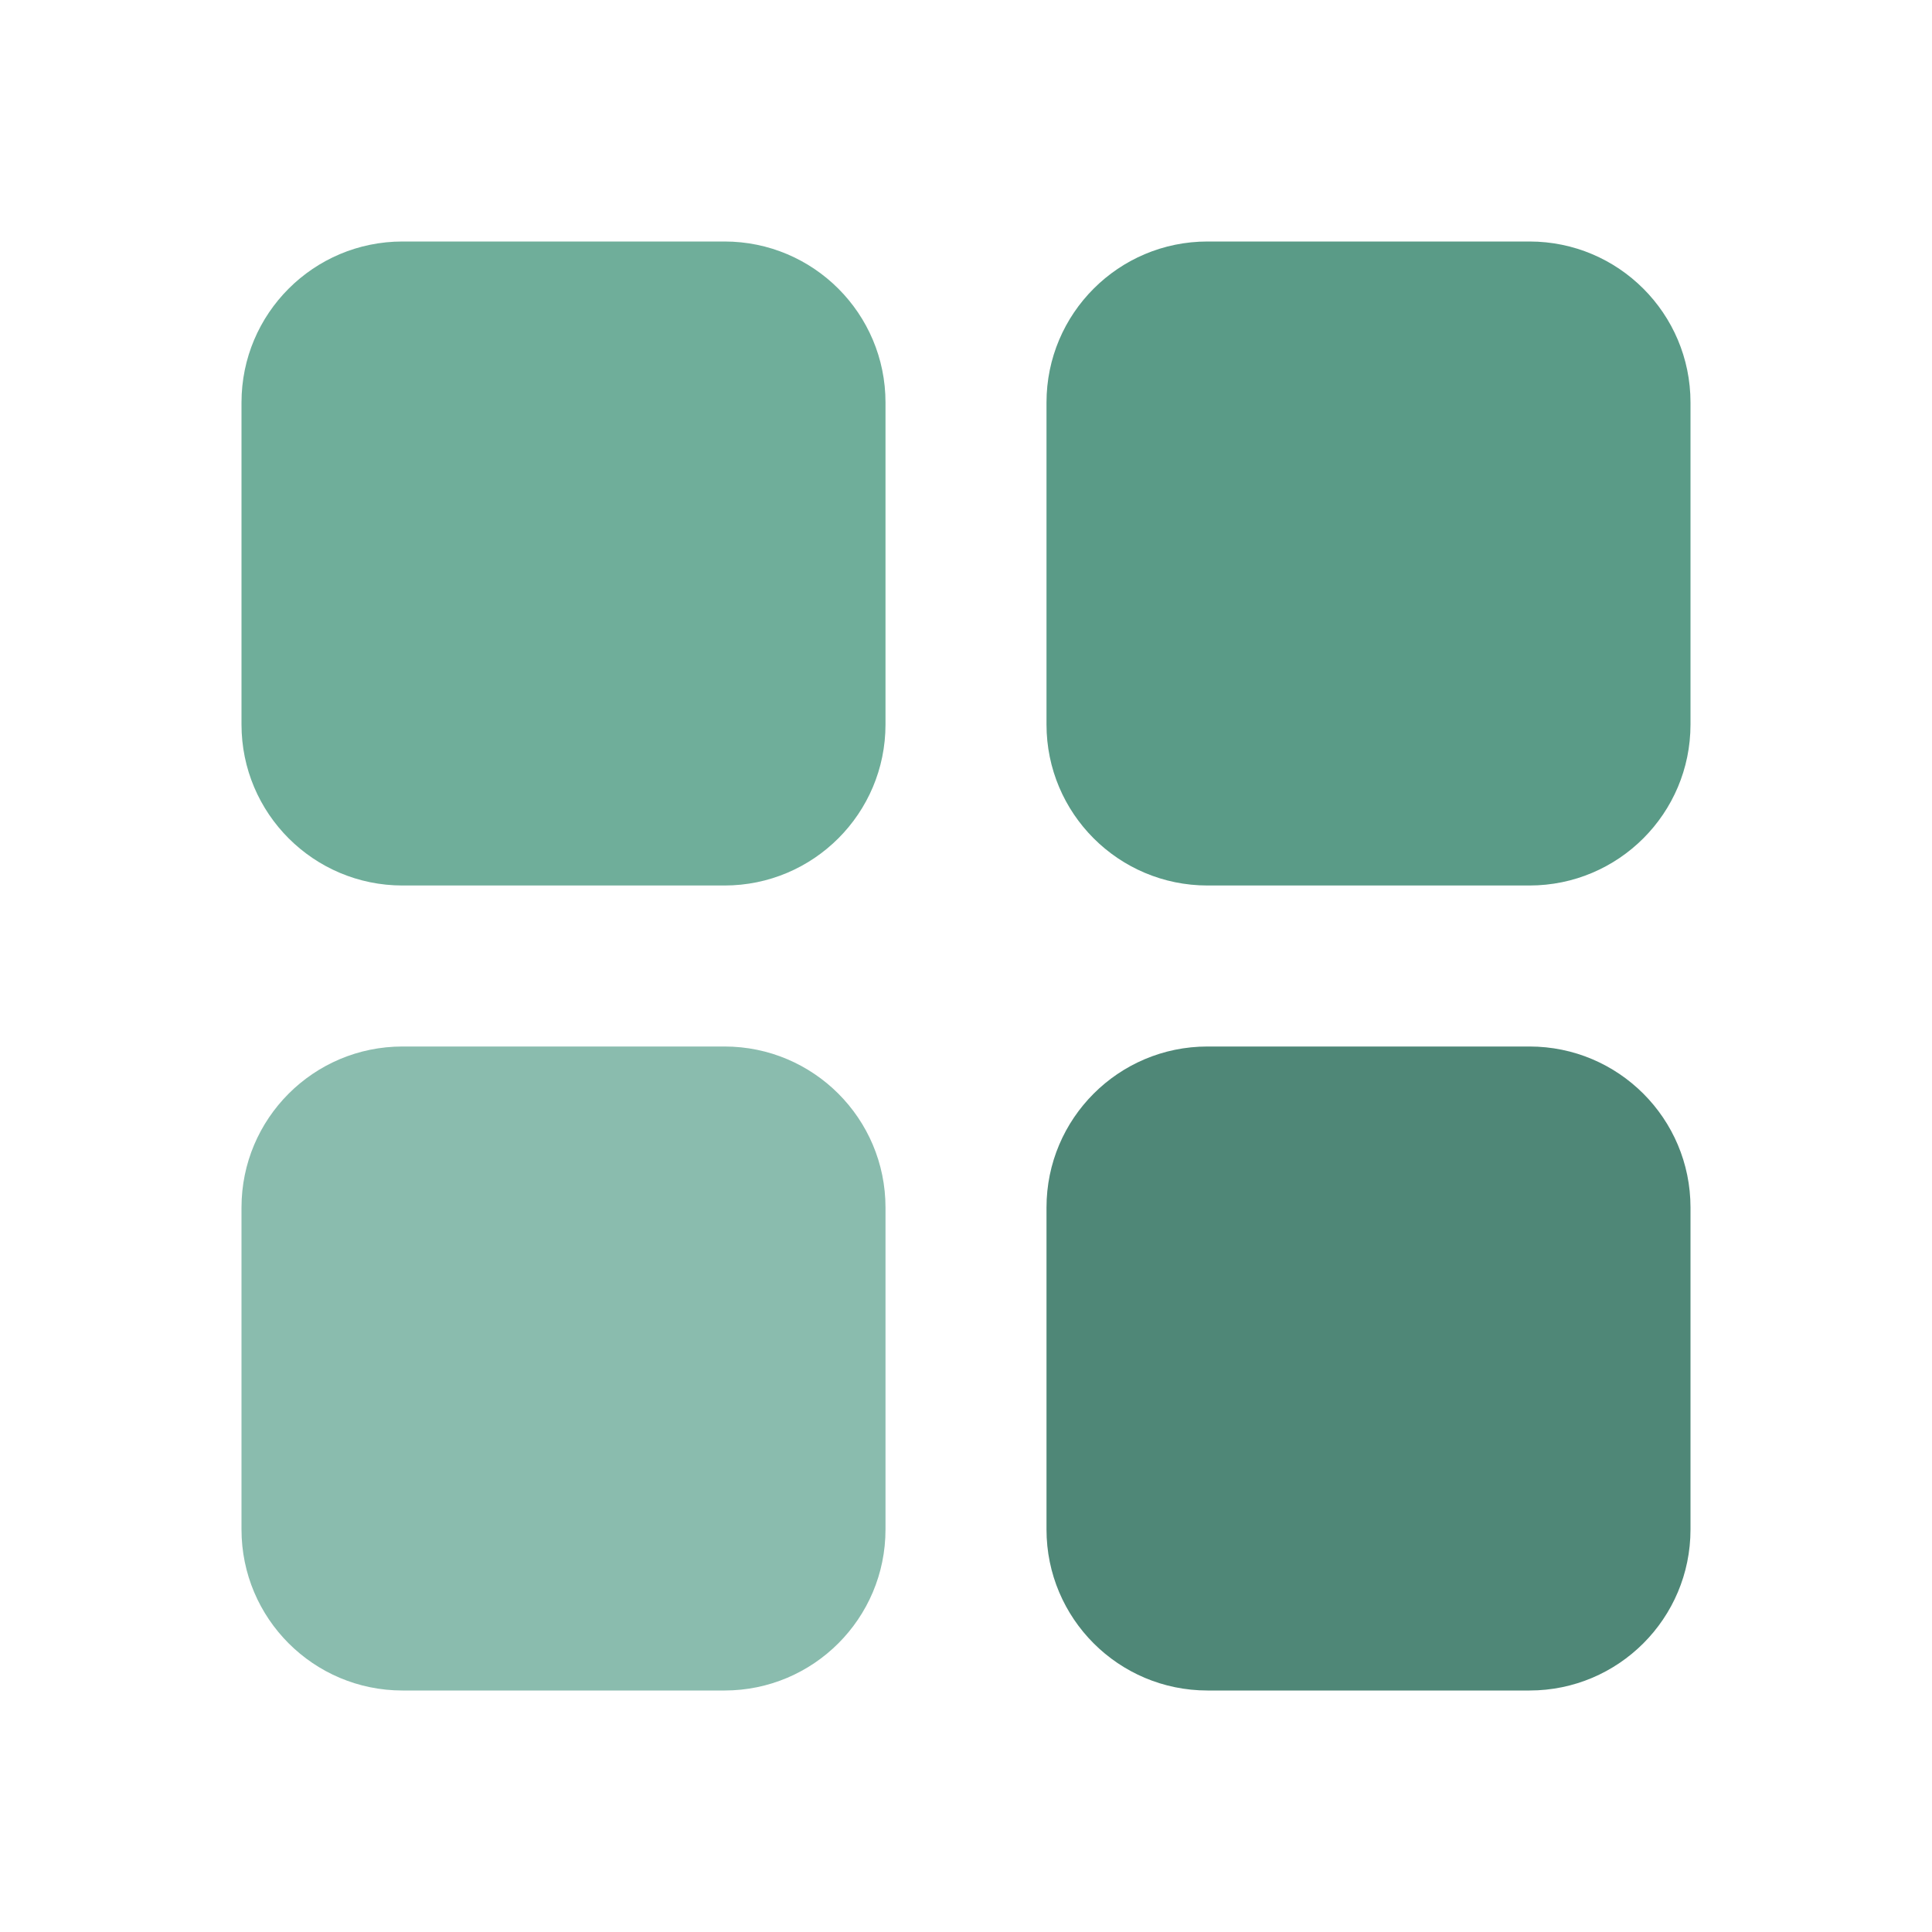
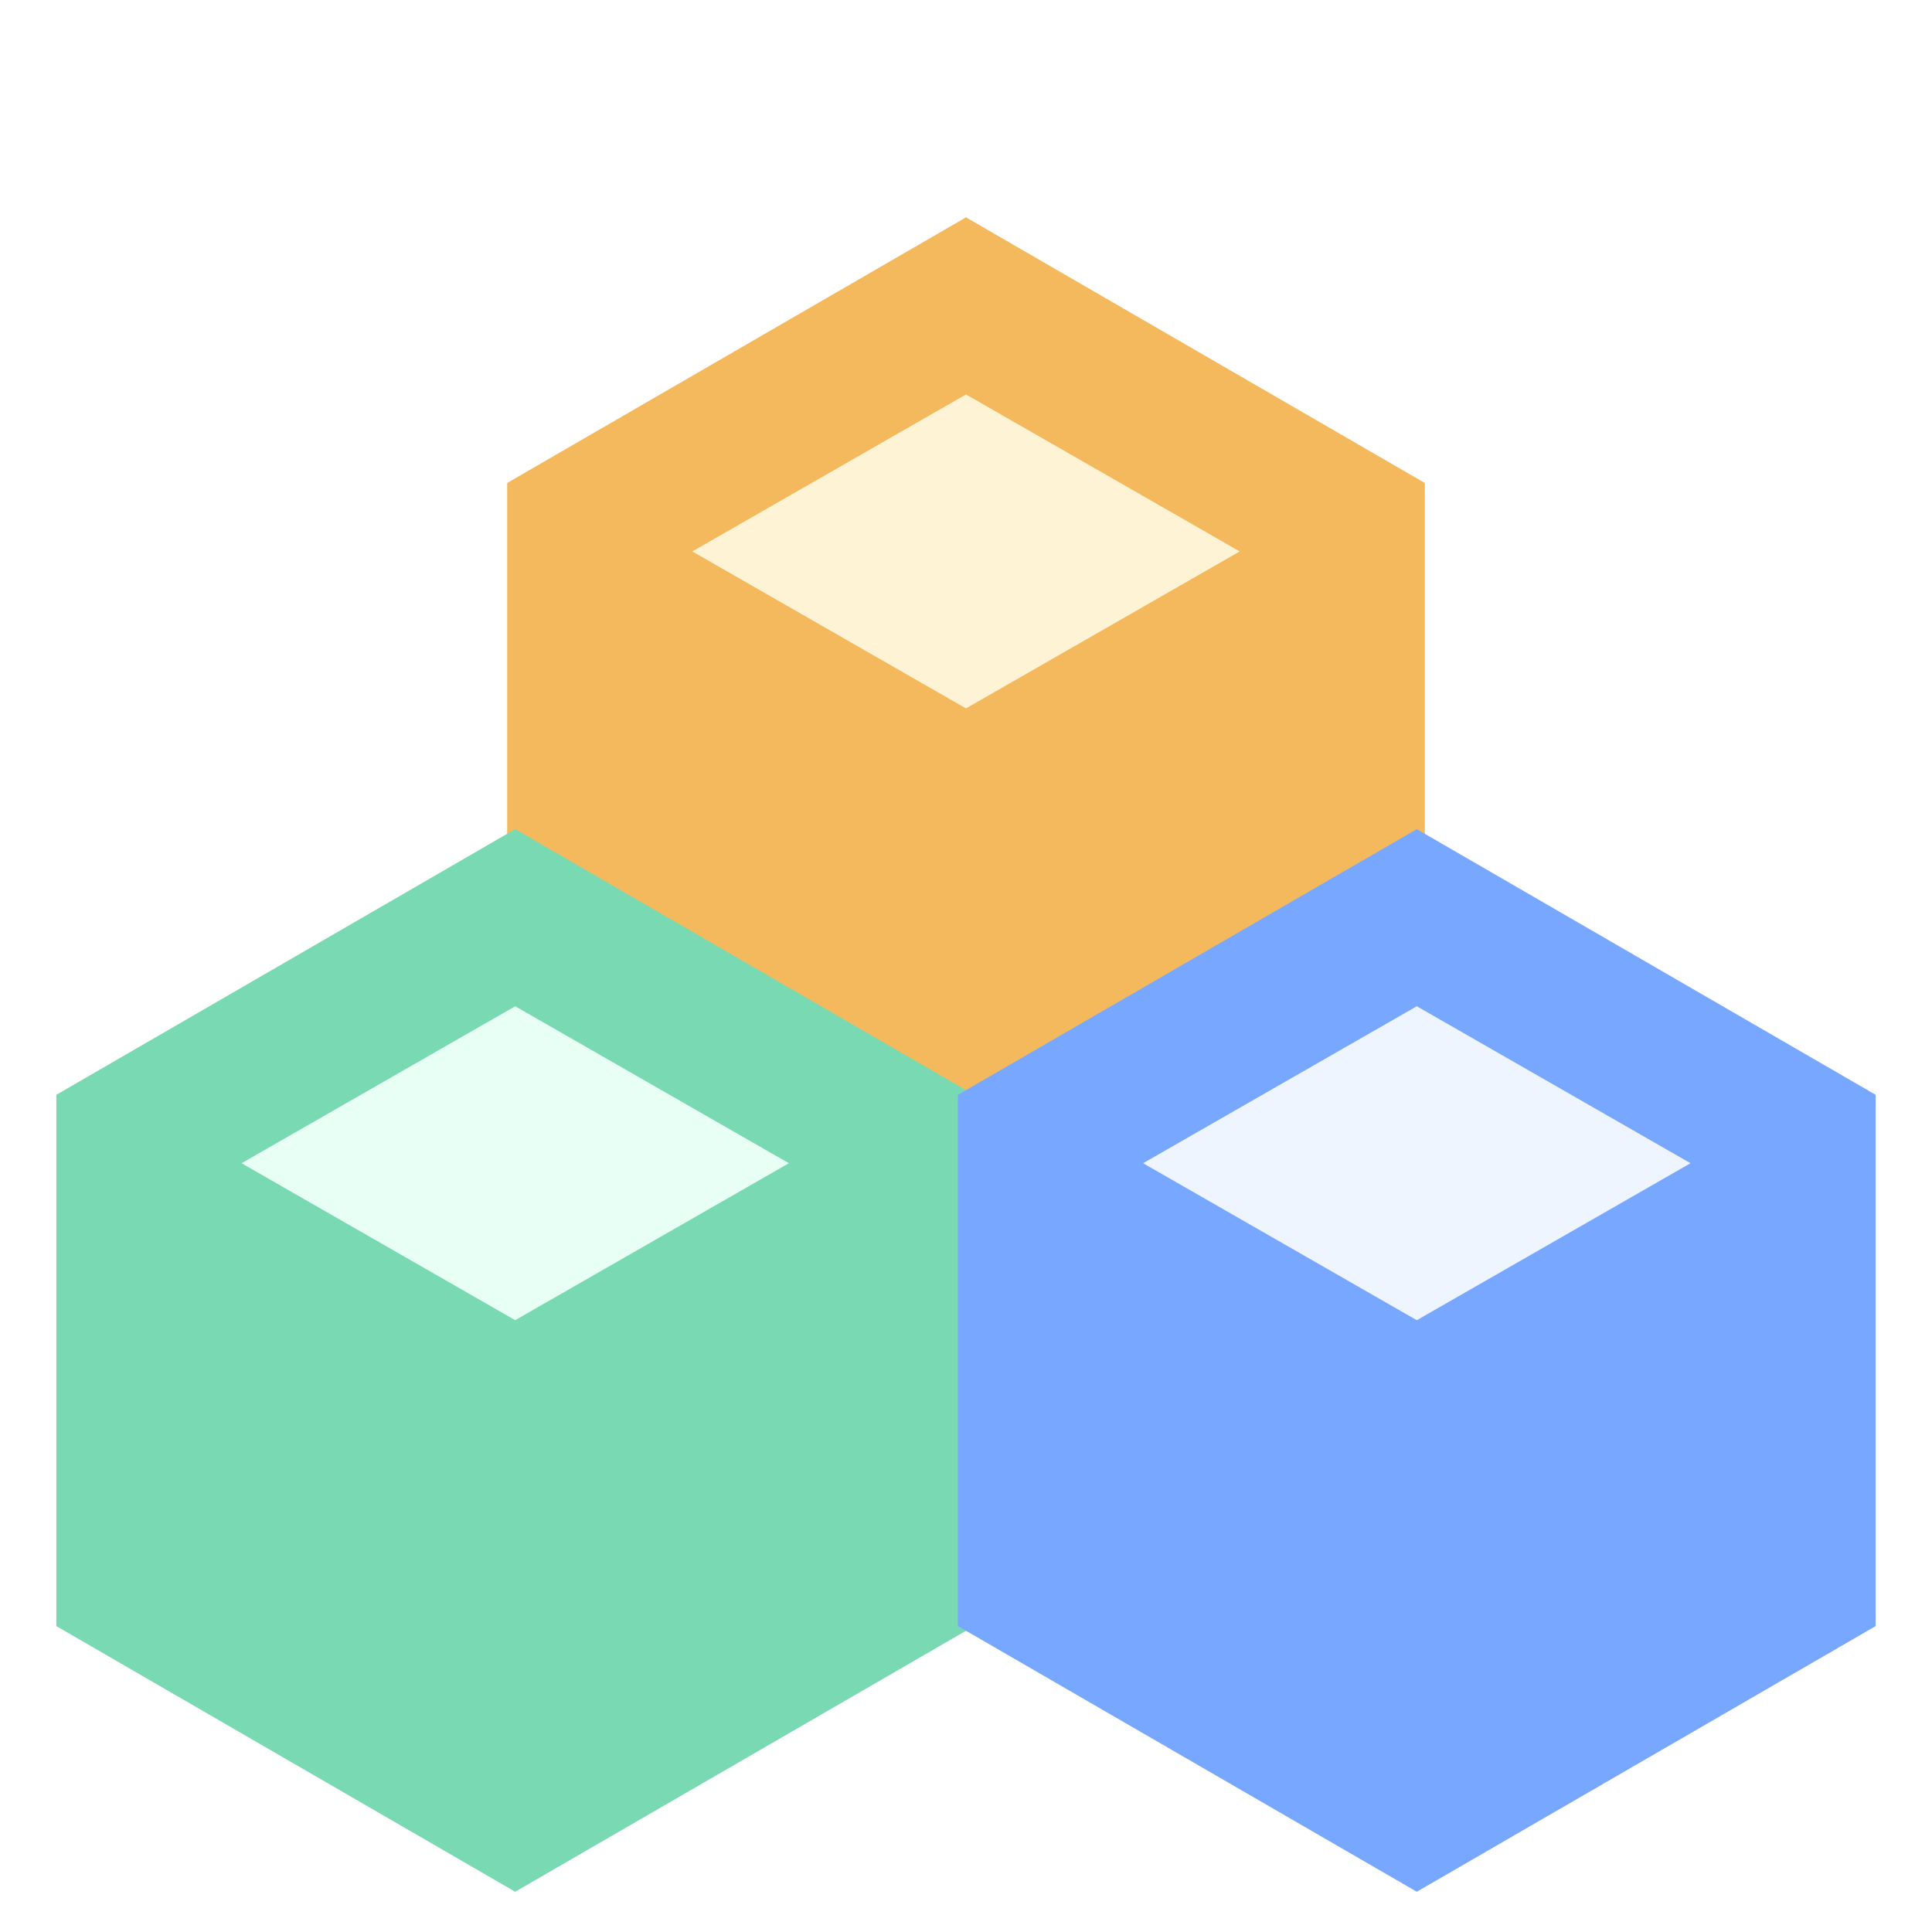
<svg xmlns="http://www.w3.org/2000/svg" viewBox="0 0 24 24">
-   <rect x="3" y="3" width="8" height="8" rx="2" fill="#6fae9a" />
-   <rect x="13" y="3" width="8" height="8" rx="2" fill="#5a9b87" />
-   <rect x="3" y="13" width="8" height="8" rx="2" fill="#8abcae" />
-   <rect x="13" y="13" width="8" height="8" rx="2" fill="#4f8777" />
+   <path fill="#f5b95d" d="M12 2.7 17.7 6v6.6L12 15.9l-5.7-3.3V6z" />
+   <path fill="#fff3d5" d="M12 4.9 15.4 6.85 12 8.8 8.6 6.85z" />
+   <path fill="#79d9b2" d="M6.4 10.3 12.1 13.6v6.6l-5.7 3.3L.7 20.2v-6.6z" />
+   <path fill="#e7fff4" d="M6.4 12.5 9.8 14.45 6.4 16.4 3 14.45z" />
+   <path fill="#78a7ff" d="M17.6 10.3 23.3 13.6v6.6l-5.7 3.3-5.7-3.3v-6.6z" />
+   <path fill="#eef5ff" d="M17.6 12.5 21 14.45 17.6 16.4 14.2 14.45z" />
</svg>
